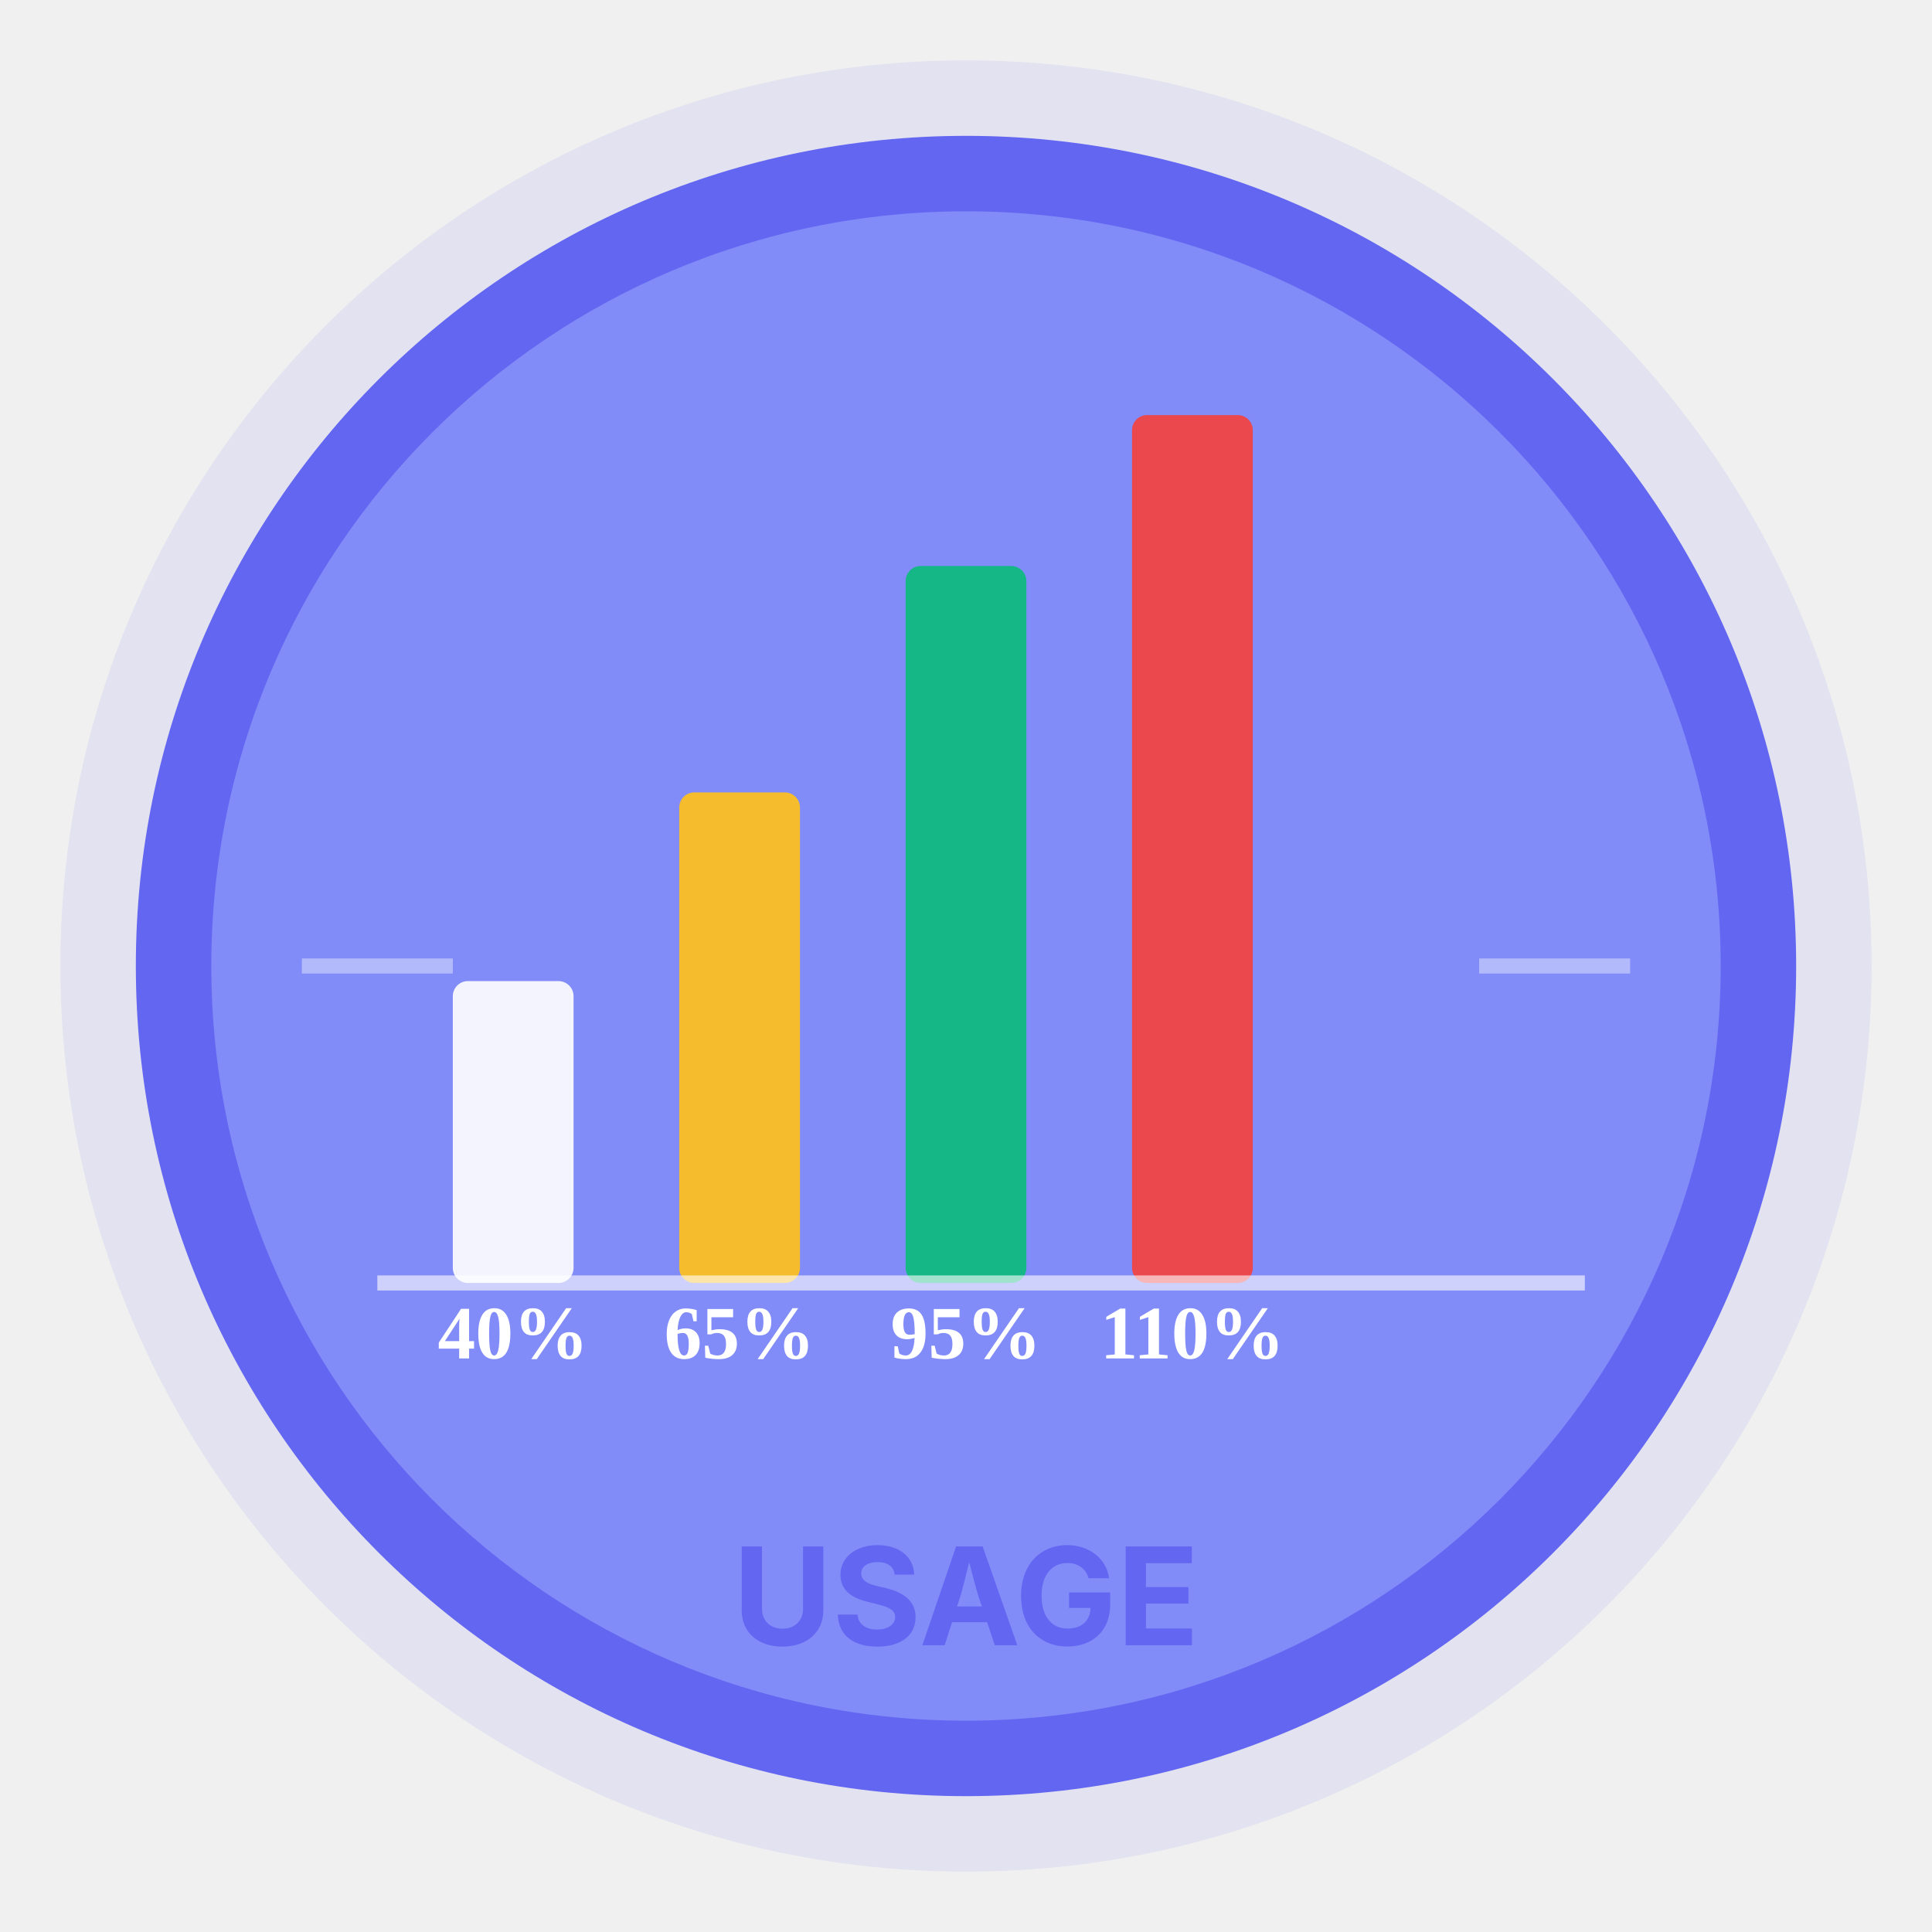
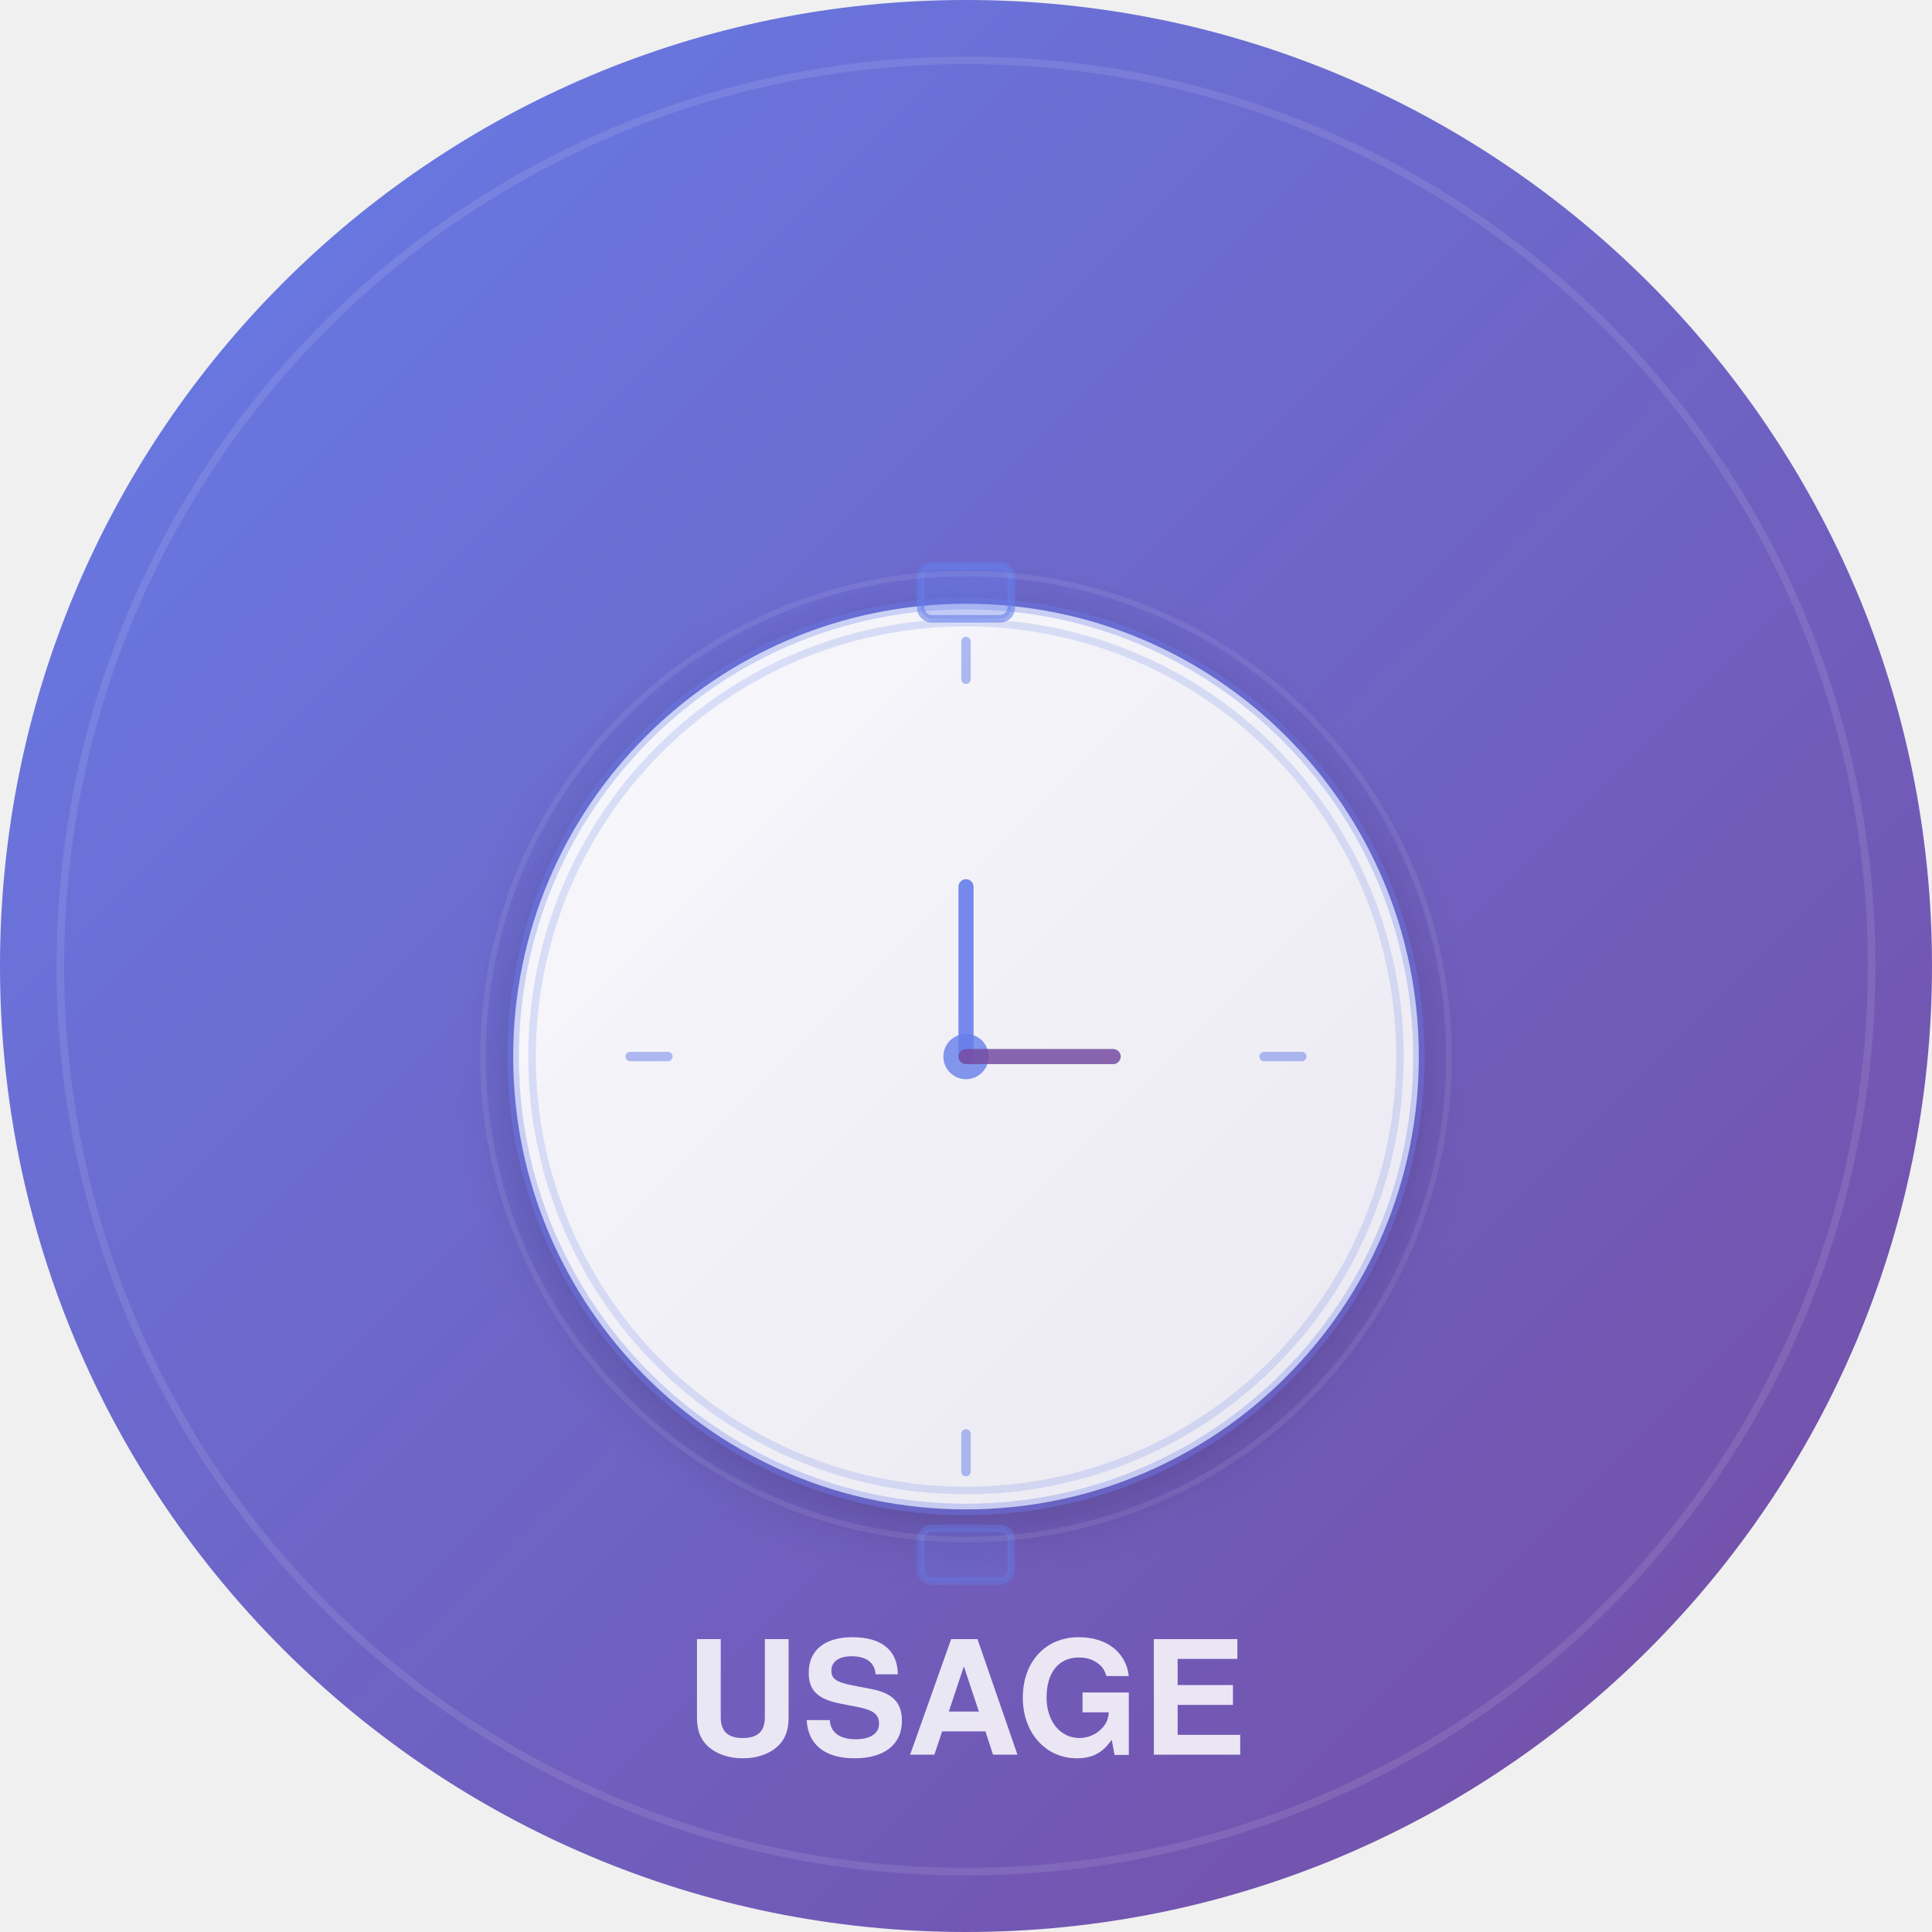
- <svg xmlns="http://www.w3.org/2000/svg" viewBox="0 0 256 256">
-   <circle cx="128" cy="128" r="120" fill="#6366F1" opacity="0.1" />
-   <circle cx="128" cy="128" r="110" fill="#6366F1" />
-   <circle cx="128" cy="128" r="100" fill="#818CF8" />
-   <g>
-     <rect x="60" y="130" width="16" height="40" fill="#FFFFFF" opacity="0.9" rx="2" />
-     <text x="68" y="180" font-size="10" fill="#FFFFFF" text-anchor="middle" font-weight="bold">40%</text>
+ <svg xmlns="http://www.w3.org/2000/svg" viewBox="0 0 512 512">
+   <defs>
+     <linearGradient id="bgGradient" x1="0%" y1="0%" x2="100%" y2="100%">
+       <stop offset="0%" style="stop-color:#667eea;stop-opacity:1" />
+       <stop offset="100%" style="stop-color:#764ba2;stop-opacity:1" />
+     </linearGradient>
+     <linearGradient id="iconGradient" x1="0%" y1="0%" x2="100%" y2="100%">
+       <stop offset="0%" style="stop-color:#ffffff;stop-opacity:0.95" />
+       <stop offset="100%" style="stop-color:#f0f0f5;stop-opacity:0.95" />
+     </linearGradient>
+     <filter id="shadow" x="-50%" y="-50%" width="200%" height="200%">
+       <feDropShadow dx="0" dy="4" stdDeviation="8" flood-opacity="0.2" />
+     </filter>
+   </defs>
+   <circle cx="256" cy="256" r="256" fill="url(#bgGradient)" />
+   <circle cx="256" cy="256" r="240" fill="none" stroke="rgba(255,255,255,0.1)" stroke-width="2" />
+   <circle cx="256" cy="280" r="120" fill="url(#iconGradient)" stroke="rgba(102,126,234,0.3)" stroke-width="3" filter="url(#shadow)" />
+   <circle cx="256" cy="280" r="115" fill="none" stroke="rgba(102,126,234,0.2)" stroke-width="2" />
+   <g stroke="rgba(102,126,234,0.5)" stroke-width="2.5" stroke-linecap="round">
+     <line x1="256" y1="170" x2="256" y2="180" />
+     <line x1="345" y1="280" x2="335" y2="280" />
+     <line x1="256" y1="390" x2="256" y2="380" />
+     <line x1="167" y1="280" x2="177" y2="280" />
  </g>
-   <g>
-     <rect x="90" y="105" width="16" height="65" fill="#FBBF24" opacity="0.95" rx="2" />
-     <text x="98" y="180" font-size="10" fill="#FFFFFF" text-anchor="middle" font-weight="bold">65%</text>
-   </g>
-   <g>
-     <rect x="120" y="75" width="16" height="95" fill="#10B981" opacity="0.95" rx="2" />
-     <text x="128" y="180" font-size="10" fill="#FFFFFF" text-anchor="middle" font-weight="bold">95%</text>
-   </g>
-   <g>
-     <rect x="150" y="55" width="16" height="115" fill="#EF4444" opacity="0.95" rx="2" />
-     <text x="158" y="180" font-size="10" fill="#FFFFFF" text-anchor="middle" font-weight="bold">110%</text>
-   </g>
-   <line x1="50" y1="170" x2="210" y2="170" stroke="#FFFFFF" stroke-width="2" opacity="0.6" />
-   <text x="128" y="218" font-size="18" font-weight="bold" fill="#6366F1" text-anchor="middle" font-family="system-ui, -apple-system, sans-serif">USAGE</text>
-   <line x1="40" y1="128" x2="60" y2="128" stroke="#FFFFFF" stroke-width="2" opacity="0.4" />
-   <line x1="196" y1="128" x2="216" y2="128" stroke="#FFFFFF" stroke-width="2" opacity="0.4" />
+   <circle cx="256" cy="280" r="6" fill="rgba(102,126,234,0.8)" />
+   <line x1="256" y1="280" x2="256" y2="235" stroke="rgba(102,126,234,0.9)" stroke-width="4" stroke-linecap="round" />
+   <line x1="256" y1="280" x2="295" y2="280" stroke="rgba(118,75,162,0.85)" stroke-width="4" stroke-linecap="round" />
+   <rect x="244" y="150" width="24" height="14" rx="3" fill="rgba(102,126,234,0.35)" stroke="rgba(102,126,234,0.6)" stroke-width="2" />
+   <rect x="244" y="405" width="24" height="14" rx="3" fill="rgba(102,126,234,0.2)" stroke="rgba(102,126,234,0.4)" stroke-width="2" />
+   <text x="256" y="465" font-family="Helvetica, Arial, sans-serif" font-size="42" font-weight="600" text-anchor="middle" fill="rgba(255,255,255,0.85)" letter-spacing="0.5">USAGE</text>
+   <circle cx="256" cy="280" r="128" fill="none" stroke="rgba(255,255,255,0.08)" stroke-width="1.5" />
</svg>
